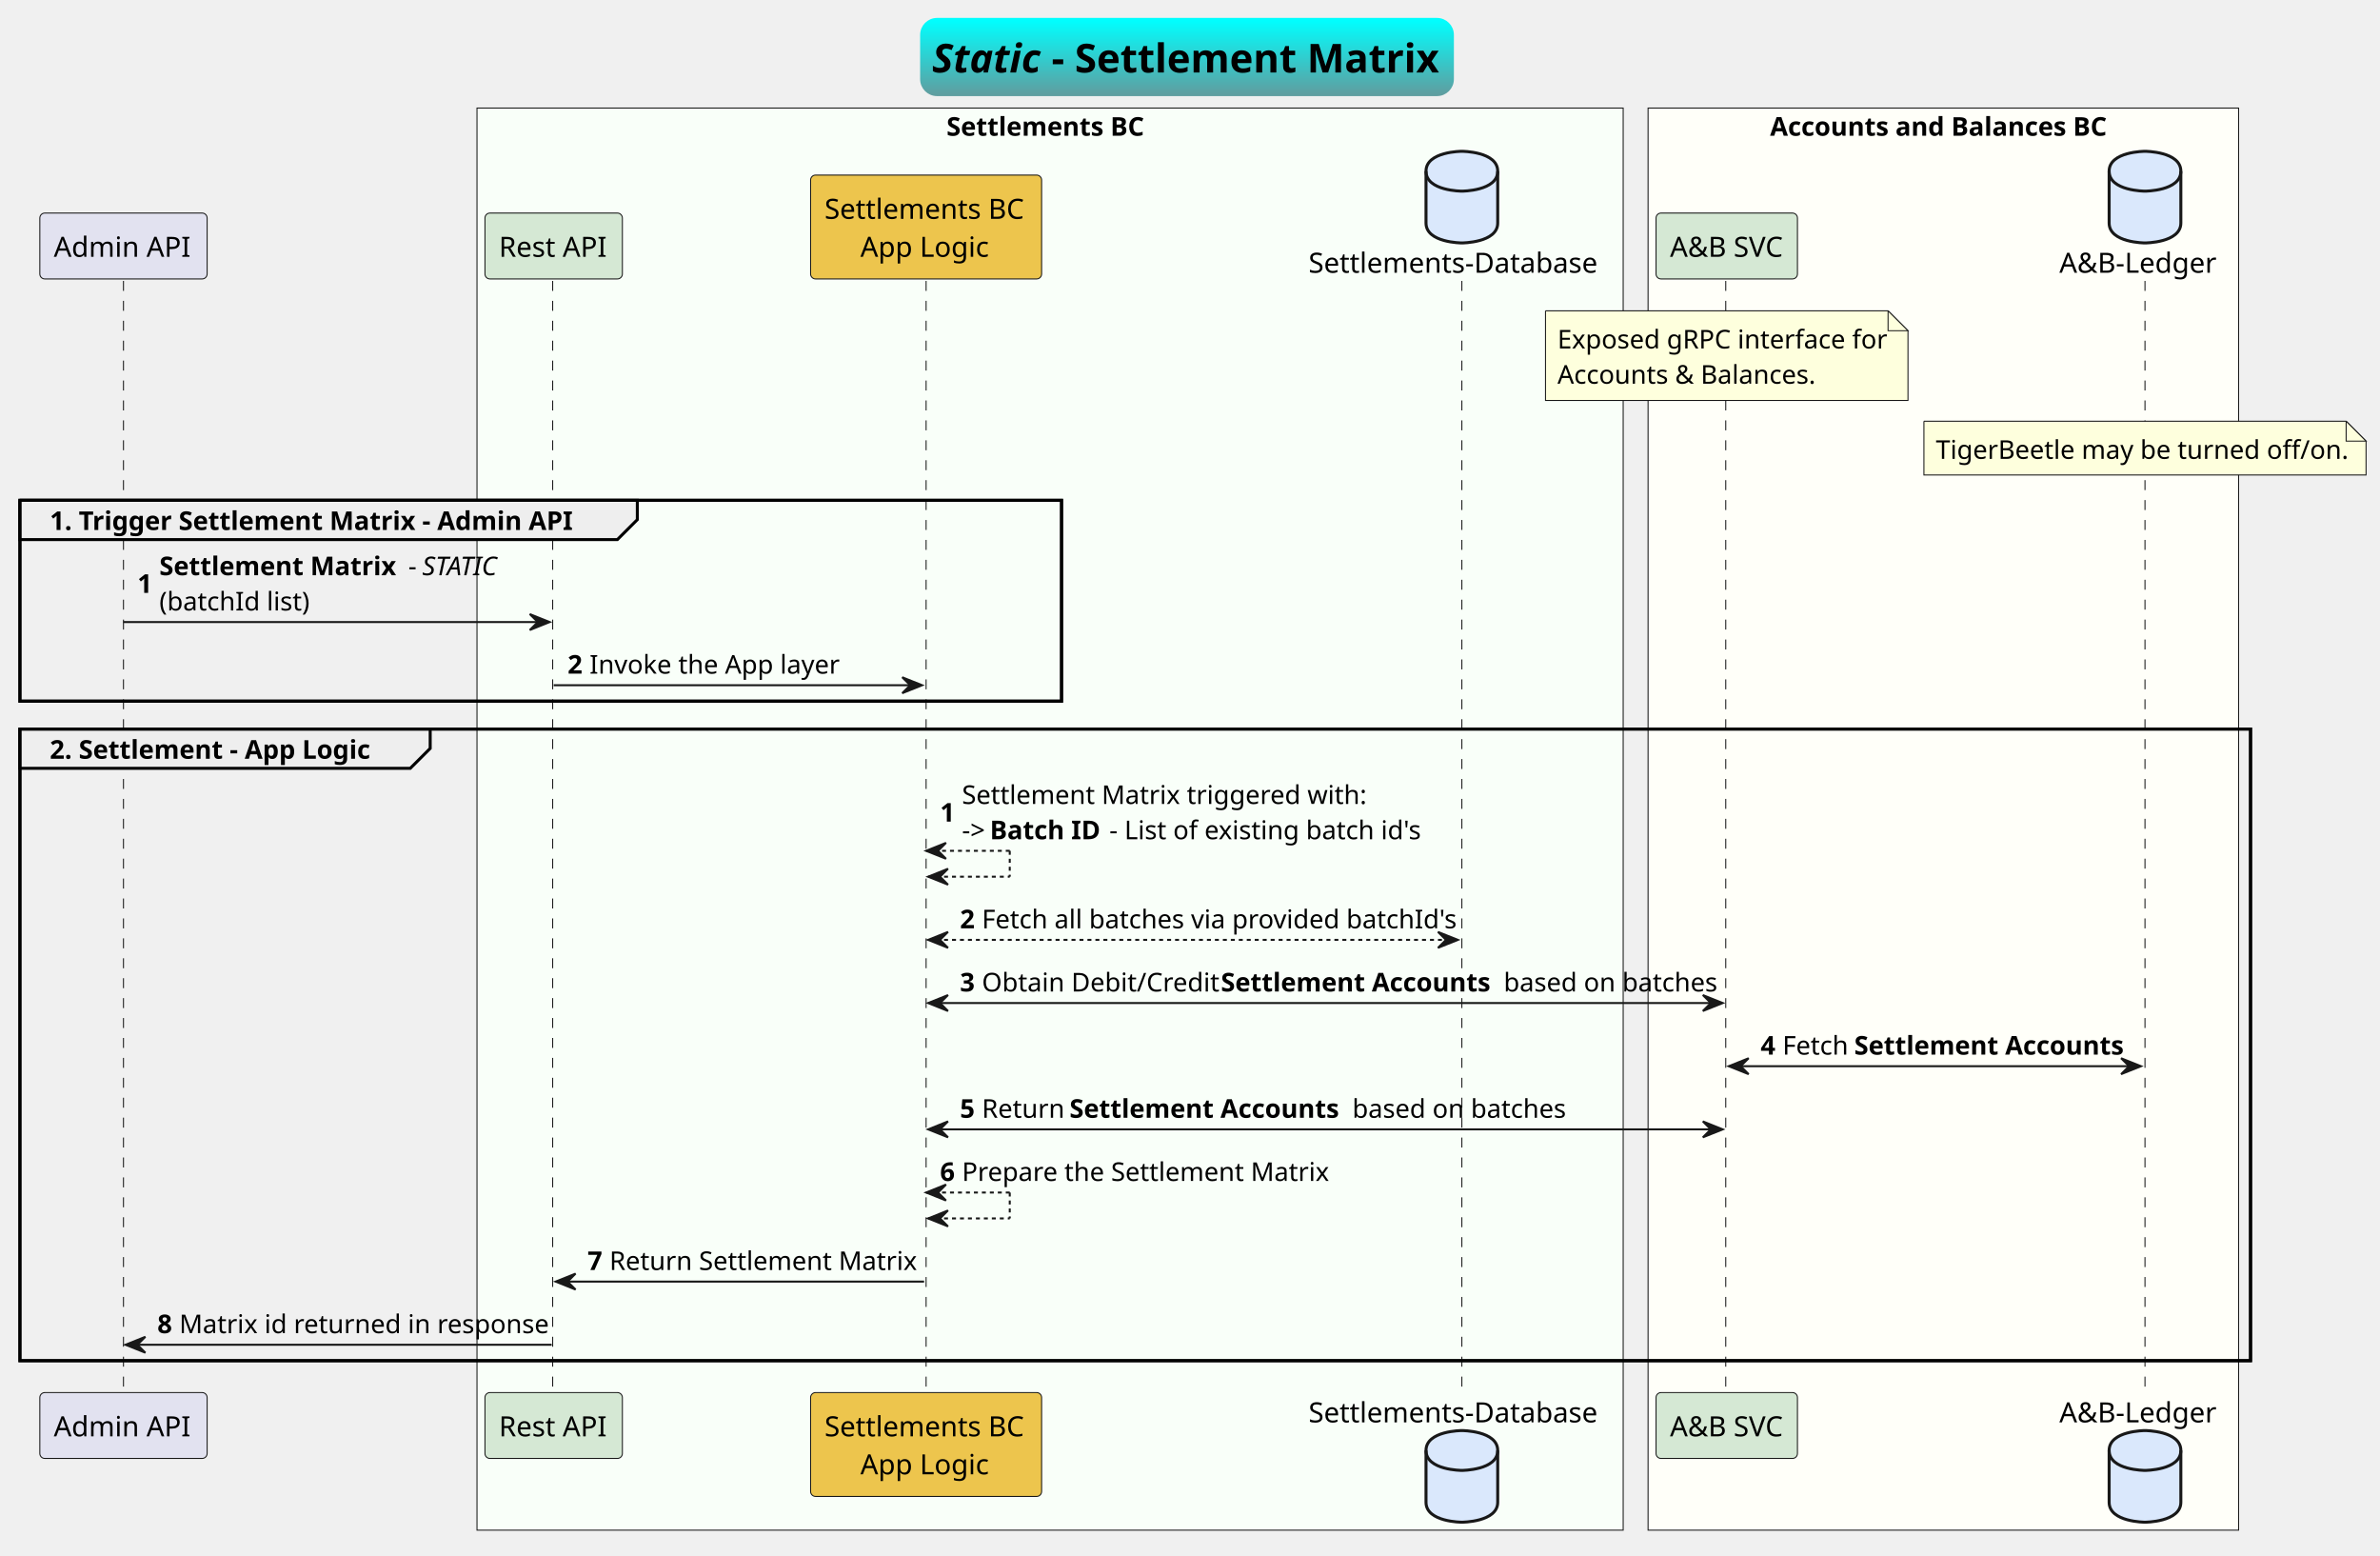
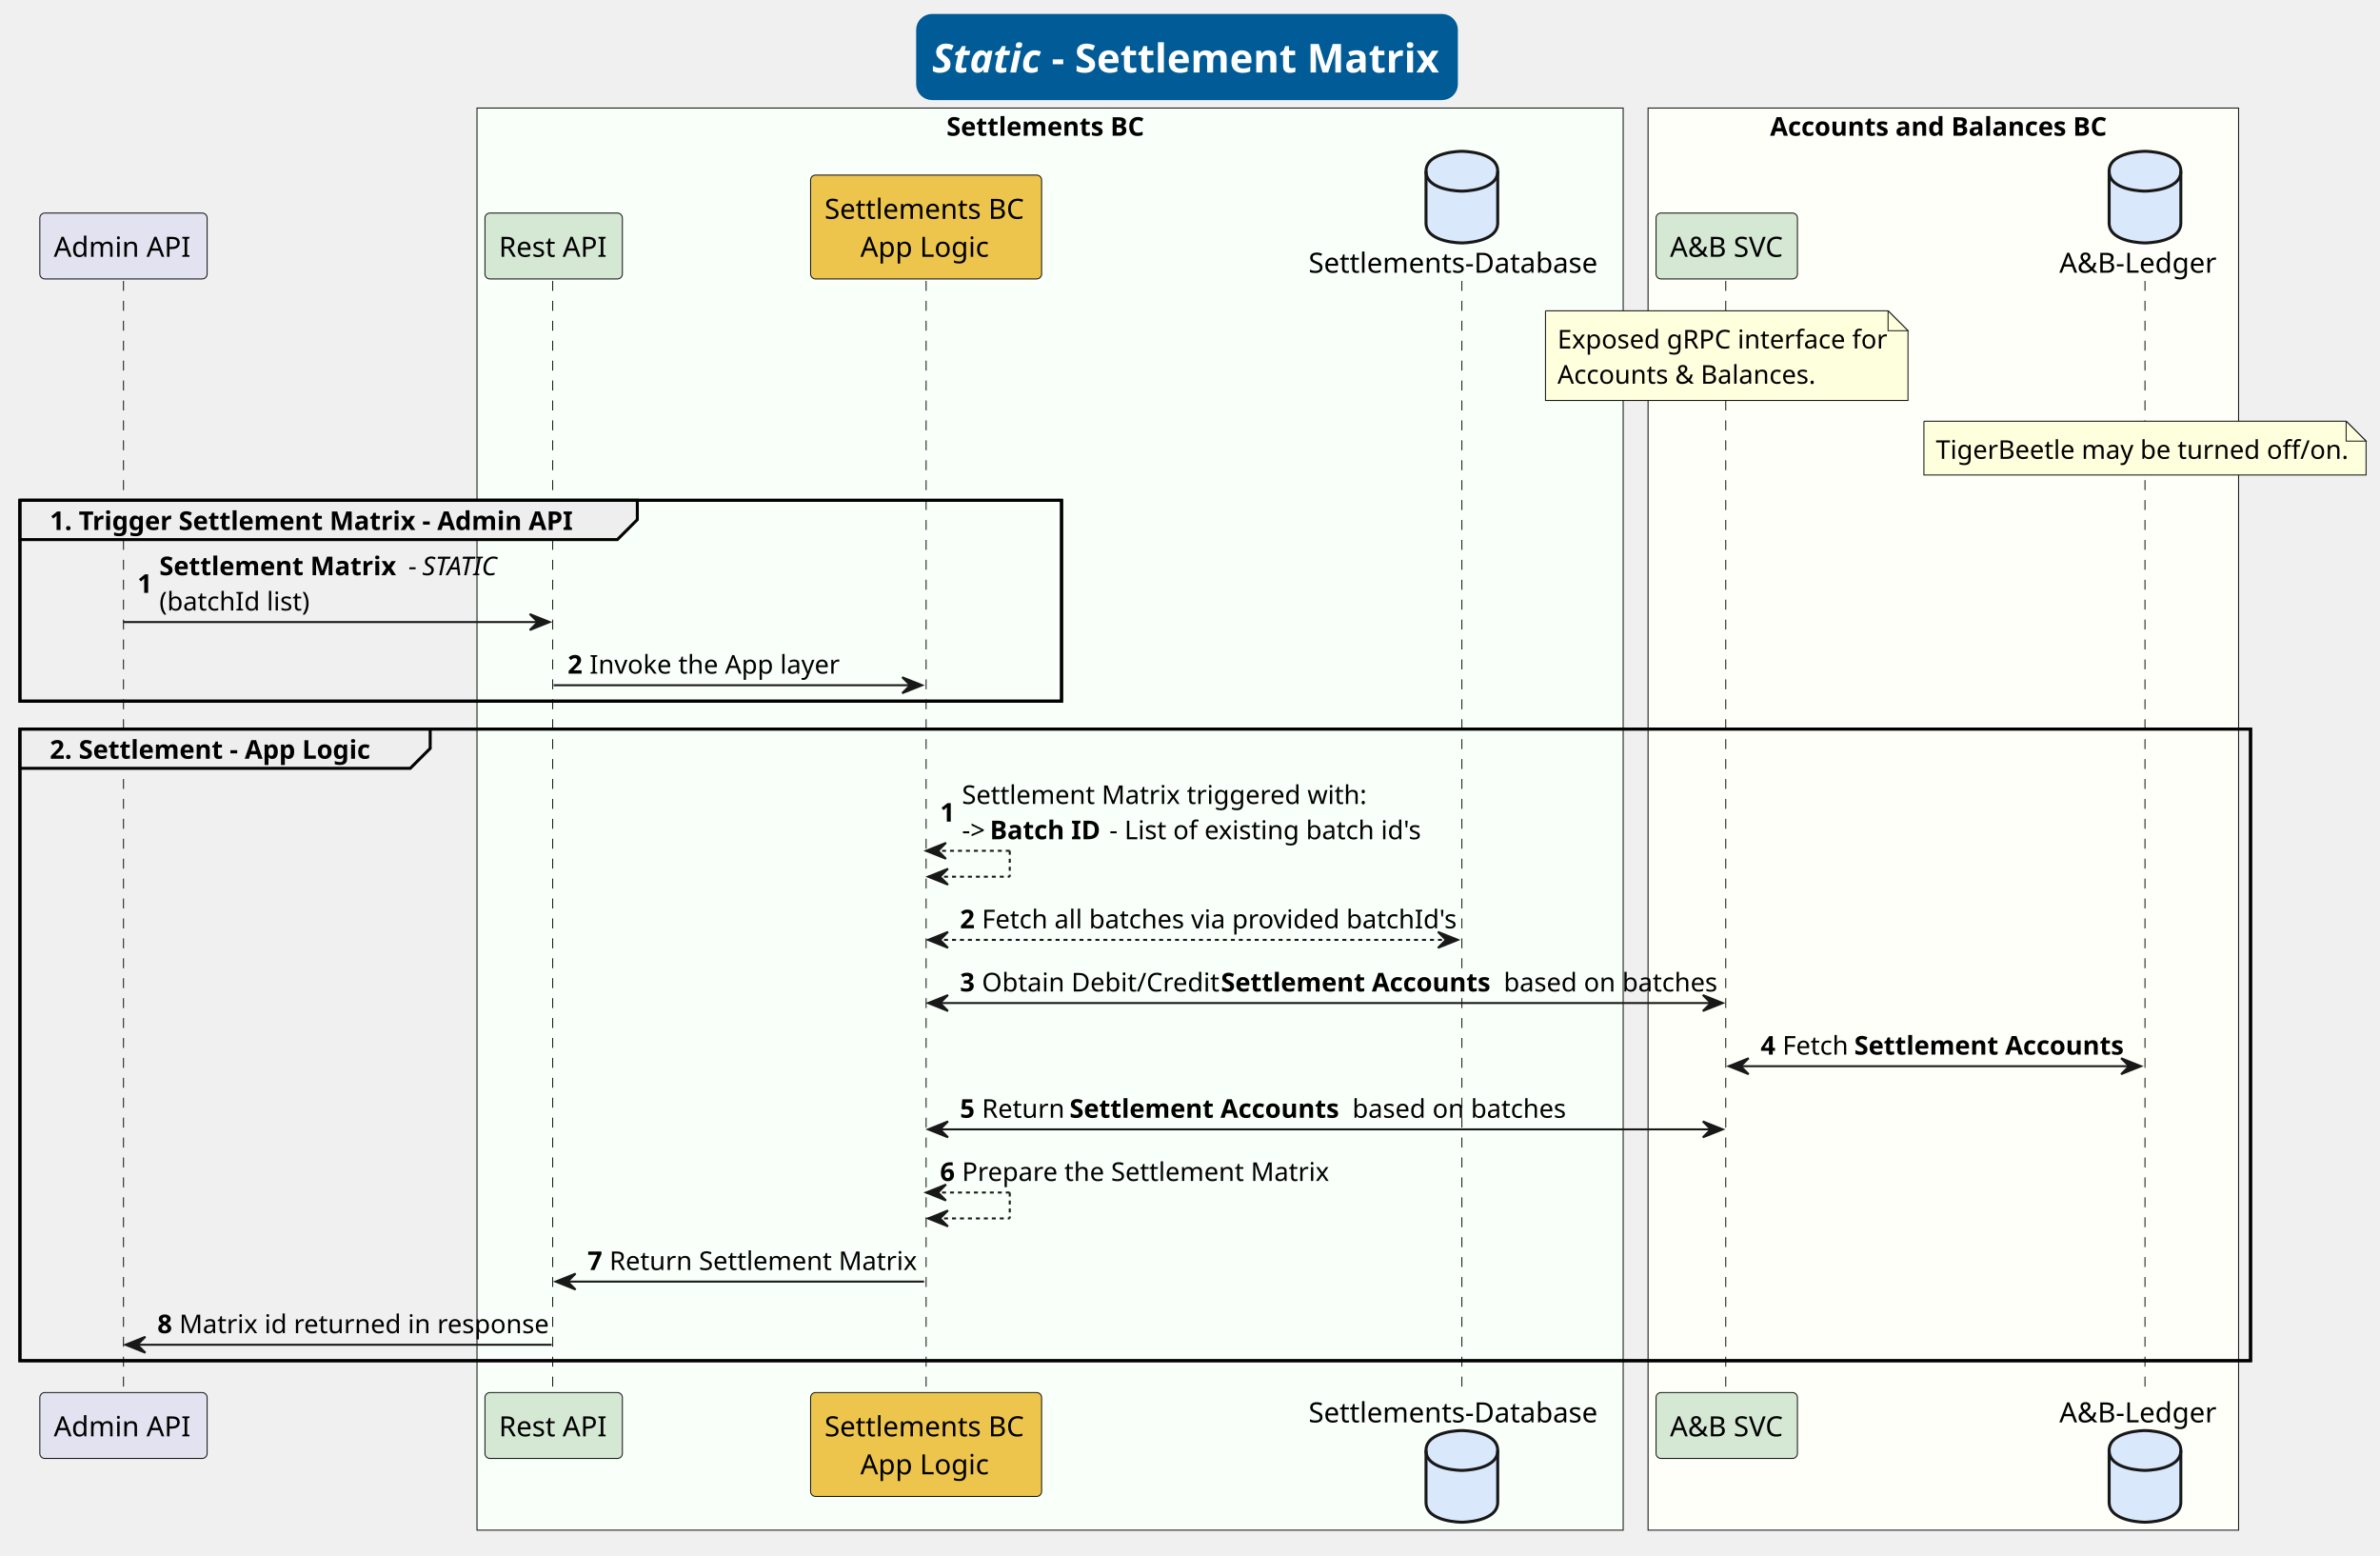
<svg xmlns="http://www.w3.org/2000/svg" contentStyleType="text/css" height="781px" preserveAspectRatio="none" style="width:1195px;height:781px;background:#FFFFFF;" version="1.1" viewBox="0 0 1195 781" width="1195px" zoomAndPan="magnify">
-   <defs>
-     <linearGradient id="gaywlpckz5tdw0" x1="50%" x2="50%" y1="0%" y2="100%">
-       <stop offset="0%" stop-color="#00FFFF" />
-       <stop offset="100%" stop-color="#5F9EA0" />
-     </linearGradient>
-   </defs>
+   <defs />
  <g>
-     <rect fill="url(#gaywlpckz5tdw0)" height="37.24" id="_title" rx="7.5" ry="7.5" style="stroke:url(#gaywlpckz5tdw0);stroke-width:2.0;" width="266" x="463" y="10" />
-     <text fill="#000000" font-family="sans-serif" font-size="20" font-style="italic" font-weight="bold" lengthAdjust="spacing" textLength="55" x="468" y="36.38">Static</text>
-     <text fill="#000000" font-family="sans-serif" font-size="20" font-weight="bold" lengthAdjust="spacing" textLength="196" x="528" y="36.38">- Settlement Matrix</text>
+     <rect fill="#005B96" height="37.24" id="_title" rx="5" ry="5" style="stroke:#005B96;stroke-width:6.0;" width="266" x="463" y="10" />
+     <text fill="#FFFFFF" font-family="sans-serif" font-size="20" font-style="italic" font-weight="bold" lengthAdjust="spacing" textLength="55" x="468" y="36.38">Static</text>
+     <text fill="#FFFFFF" font-family="sans-serif" font-size="20" font-weight="bold" lengthAdjust="spacing" textLength="196" x="528" y="36.38">- Settlement Matrix</text>
    <rect fill="#F9FFF9" height="713.844" style="stroke:#181818;stroke-width:0.5;" width="575.5" x="239.5" y="54.24" />
    <text fill="#000000" font-family="sans-serif" font-size="13" font-weight="bold" lengthAdjust="spacing" textLength="101" x="475.25" y="68.137">Settlements BC</text>
    <rect fill="#FFFFF9" height="713.844" style="stroke:#181818;stroke-width:0.5;" width="296.5" x="827.5" y="54.24" />
    <text fill="#000000" font-family="sans-serif" font-size="13" font-weight="bold" lengthAdjust="spacing" textLength="171" x="888.75" y="68.137">Accounts and Balances BC</text>
    <rect fill="none" height="100.824" style="stroke:#000000;stroke-width:1.5;" width="523" x="10" y="251.132" />
    <rect fill="none" height="317.06" style="stroke:#000000;stroke-width:1.5;" width="1120" x="10" y="365.956" />
    <line style="stroke:#181818;stroke-width:0.5;stroke-dasharray:5.0,5.0;" x1="62" x2="62" y1="141.014" y2="700.016" />
    <line style="stroke:#181818;stroke-width:0.5;stroke-dasharray:5.0,5.0;" x1="277.5" x2="277.5" y1="141.014" y2="700.016" />
    <line style="stroke:#181818;stroke-width:0.5;stroke-dasharray:5.0,5.0;" x1="465" x2="465" y1="141.014" y2="700.016" />
    <line style="stroke:#181818;stroke-width:0.5;stroke-dasharray:5.0,5.0;" x1="734" x2="734" y1="141.014" y2="700.016" />
    <line style="stroke:#181818;stroke-width:0.5;stroke-dasharray:5.0,5.0;" x1="866.5" x2="866.5" y1="141.014" y2="700.016" />
    <line style="stroke:#181818;stroke-width:0.5;stroke-dasharray:5.0,5.0;" x1="1077" x2="1077" y1="141.014" y2="700.016" />
    <rect fill="#E2E2F0" height="33.068" rx="2.5" ry="2.5" style="stroke:#181818;stroke-width:0.5;" width="84" x="20" y="106.946" />
    <text fill="#000000" font-family="sans-serif" font-size="14" lengthAdjust="spacing" textLength="70" x="27" y="128.912">Admin API</text>
    <rect fill="#E2E2F0" height="33.068" rx="2.5" ry="2.5" style="stroke:#181818;stroke-width:0.5;" width="84" x="20" y="699.016" />
    <text fill="#000000" font-family="sans-serif" font-size="14" lengthAdjust="spacing" textLength="70" x="27" y="720.982">Admin API</text>
    <rect fill="#D5E8D4" height="33.068" rx="2.5" ry="2.5" style="stroke:#181818;stroke-width:0.5;" width="69" x="243.5" y="106.946" />
    <text fill="#000000" font-family="sans-serif" font-size="14" lengthAdjust="spacing" textLength="55" x="250.5" y="128.912">Rest API</text>
    <rect fill="#D5E8D4" height="33.068" rx="2.5" ry="2.5" style="stroke:#181818;stroke-width:0.5;" width="69" x="243.5" y="699.016" />
    <text fill="#000000" font-family="sans-serif" font-size="14" lengthAdjust="spacing" textLength="55" x="250.5" y="720.982">Rest API</text>
    <rect fill="#EDC54D" height="52.136" rx="2.5" ry="2.5" style="stroke:#181818;stroke-width:0.5;" width="116" x="407" y="87.878" />
    <text fill="#000000" font-family="sans-serif" font-size="14" lengthAdjust="spacing" textLength="102" x="414" y="109.844">Settlements BC</text>
    <text fill="#000000" font-family="sans-serif" font-size="14" lengthAdjust="spacing" textLength="66" x="432" y="128.912">App Logic</text>
    <rect fill="#EDC54D" height="52.136" rx="2.5" ry="2.5" style="stroke:#181818;stroke-width:0.5;" width="116" x="407" y="699.016" />
    <text fill="#000000" font-family="sans-serif" font-size="14" lengthAdjust="spacing" textLength="102" x="414" y="720.982">Settlements BC</text>
    <text fill="#000000" font-family="sans-serif" font-size="14" lengthAdjust="spacing" textLength="66" x="432" y="740.05">App Logic</text>
    <text fill="#000000" font-family="sans-serif" font-size="14" lengthAdjust="spacing" textLength="148" x="657" y="136.912">Settlements-Database</text>
    <path d="M716,85.946 C716,75.946 734,75.946 734,75.946 C734,75.946 752,75.946 752,85.946 L752,111.946 C752,121.946 734,121.946 734,121.946 C734,121.946 716,121.946 716,111.946 L716,85.946 " fill="#DAE8FC" style="stroke:#181818;stroke-width:1.5;" />
    <path d="M716,85.946 C716,95.946 734,95.946 734,95.946 C734,95.946 752,95.946 752,85.946 " fill="none" style="stroke:#181818;stroke-width:1.5;" />
    <text fill="#000000" font-family="sans-serif" font-size="14" lengthAdjust="spacing" textLength="148" x="657" y="713.982">Settlements-Database</text>
    <path d="M716,728.084 C716,718.084 734,718.084 734,718.084 C734,718.084 752,718.084 752,728.084 L752,754.084 C752,764.084 734,764.084 734,764.084 C734,764.084 716,764.084 716,754.084 L716,728.084 " fill="#DAE8FC" style="stroke:#181818;stroke-width:1.5;" />
    <path d="M716,728.084 C716,738.084 734,738.084 734,738.084 C734,738.084 752,738.084 752,728.084 " fill="none" style="stroke:#181818;stroke-width:1.5;" />
    <rect fill="#D5E8D4" height="33.068" rx="2.5" ry="2.5" style="stroke:#181818;stroke-width:0.5;" width="71" x="831.5" y="106.946" />
    <text fill="#000000" font-family="sans-serif" font-size="14" lengthAdjust="spacing" textLength="57" x="838.5" y="128.912">A&amp;B SVC</text>
    <rect fill="#D5E8D4" height="33.068" rx="2.5" ry="2.5" style="stroke:#181818;stroke-width:0.5;" width="71" x="831.5" y="699.016" />
    <text fill="#000000" font-family="sans-serif" font-size="14" lengthAdjust="spacing" textLength="57" x="838.5" y="720.982">A&amp;B SVC</text>
    <text fill="#000000" font-family="sans-serif" font-size="14" lengthAdjust="spacing" textLength="80" x="1034" y="136.912">A&amp;B-Ledger</text>
    <path d="M1059,85.946 C1059,75.946 1077,75.946 1077,75.946 C1077,75.946 1095,75.946 1095,85.946 L1095,111.946 C1095,121.946 1077,121.946 1077,121.946 C1077,121.946 1059,121.946 1059,111.946 L1059,85.946 " fill="#DAE8FC" style="stroke:#181818;stroke-width:1.5;" />
    <path d="M1059,85.946 C1059,95.946 1077,95.946 1077,95.946 C1077,95.946 1095,95.946 1095,85.946 " fill="none" style="stroke:#181818;stroke-width:1.5;" />
    <text fill="#000000" font-family="sans-serif" font-size="14" lengthAdjust="spacing" textLength="80" x="1034" y="713.982">A&amp;B-Ledger</text>
    <path d="M1059,728.084 C1059,718.084 1077,718.084 1077,718.084 C1077,718.084 1095,718.084 1095,728.084 L1095,754.084 C1095,764.084 1077,764.084 1077,764.084 C1077,764.084 1059,764.084 1059,754.084 L1059,728.084 " fill="#DAE8FC" style="stroke:#181818;stroke-width:1.5;" />
    <path d="M1059,728.084 C1059,738.084 1077,738.084 1077,738.084 C1077,738.084 1095,738.084 1095,728.084 " fill="none" style="stroke:#181818;stroke-width:1.5;" />
    <path d="M776,156.014 L776,201.014 L958,201.014 L958,166.014 L948,156.014 L776,156.014 " fill="#FEFFDD" style="stroke:#181818;stroke-width:0.5;" />
    <path d="M948,156.014 L948,166.014 L958,166.014 L948,156.014 " fill="#FEFFDD" style="stroke:#181818;stroke-width:0.5;" />
    <text fill="#000000" font-family="sans-serif" font-size="13" lengthAdjust="spacing" textLength="161" x="782" y="174.911">Exposed gRPC interface for</text>
    <text fill="#000000" font-family="sans-serif" font-size="13" lengthAdjust="spacing" textLength="126" x="782" y="192.617">Accounts &amp; Balances.</text>
    <path d="M966,211.426 L966,238.426 L1188,238.426 L1188,221.426 L1178,211.426 L966,211.426 " fill="#FEFFDD" style="stroke:#181818;stroke-width:0.5;" />
    <path d="M1178,211.426 L1178,221.426 L1188,221.426 L1178,211.426 " fill="#FEFFDD" style="stroke:#181818;stroke-width:0.5;" />
    <text fill="#000000" font-family="sans-serif" font-size="13" lengthAdjust="spacing" textLength="201" x="972" y="230.323">TigerBeetle may be turned off/on.</text>
    <path d="M10,251.132 L320,251.132 L320,260.838 L310,270.838 L10,270.838 L10,251.132 " fill="#EEEEEE" style="stroke:#000000;stroke-width:1.5;" />
    <rect fill="none" height="100.824" style="stroke:#000000;stroke-width:1.5;" width="523" x="10" y="251.132" />
    <text fill="#000000" font-family="sans-serif" font-size="13" font-weight="bold" lengthAdjust="spacing" textLength="265" x="25" y="266.029">1. Trigger Settlement Matrix - Admin API</text>
    <polygon fill="#181818" points="266,308.25,276,312.25,266,316.25,270,312.25" style="stroke:#181818;stroke-width:1.0;" />
    <line style="stroke:#181818;stroke-width:1.0;" x1="62" x2="272" y1="312.25" y2="312.25" />
    <text fill="#000000" font-family="sans-serif" font-size="13" font-weight="bold" lengthAdjust="spacing" textLength="7" x="69" y="297.588">1</text>
    <text fill="#000000" font-family="sans-serif" font-size="13" font-weight="bold" lengthAdjust="spacing" textLength="122" x="80" y="288.735">Settlement Matrix</text>
    <text fill="#000000" font-family="sans-serif" font-size="13" lengthAdjust="spacing" textLength="4" x="205" y="288.735">-</text>
    <text fill="#000000" font-family="sans-serif" font-size="13" font-style="italic" lengthAdjust="spacing" textLength="40" x="212" y="288.735">STATIC</text>
    <text fill="#000000" font-family="sans-serif" font-size="13" lengthAdjust="spacing" textLength="74" x="80" y="306.441">(batchId list)</text>
    <polygon fill="#181818" points="453,339.956,463,343.956,453,347.956,457,343.956" style="stroke:#181818;stroke-width:1.0;" />
    <line style="stroke:#181818;stroke-width:1.0;" x1="278" x2="459" y1="343.956" y2="343.956" />
    <text fill="#000000" font-family="sans-serif" font-size="13" font-weight="bold" lengthAdjust="spacing" textLength="7" x="285" y="338.147">2</text>
    <text fill="#000000" font-family="sans-serif" font-size="13" lengthAdjust="spacing" textLength="123" x="296" y="338.147">Invoke the App layer</text>
    <path d="M10,365.956 L216,365.956 L216,375.662 L206,385.662 L10,385.662 L10,365.956 " fill="#EEEEEE" style="stroke:#000000;stroke-width:1.5;" />
    <rect fill="none" height="317.06" style="stroke:#000000;stroke-width:1.5;" width="1120" x="10" y="365.956" />
    <text fill="#000000" font-family="sans-serif" font-size="13" font-weight="bold" lengthAdjust="spacing" textLength="161" x="25" y="380.853">2. Settlement - App Logic</text>
    <line style="stroke:#181818;stroke-width:1.0;stroke-dasharray:2.0,2.0;" x1="465" x2="507" y1="427.074" y2="427.074" />
    <line style="stroke:#181818;stroke-width:1.0;stroke-dasharray:2.0,2.0;" x1="507" x2="507" y1="427.074" y2="440.074" />
    <line style="stroke:#181818;stroke-width:1.0;stroke-dasharray:2.0,2.0;" x1="466" x2="507" y1="440.074" y2="440.074" />
    <polygon fill="#181818" points="475,423.074,465,427.074,475,431.074,471,427.074" style="stroke:#181818;stroke-width:1.0;" />
    <polygon fill="#181818" points="476,436.074,466,440.074,476,444.074,472,440.074" style="stroke:#181818;stroke-width:1.0;" />
    <text fill="#000000" font-family="sans-serif" font-size="13" font-weight="bold" lengthAdjust="spacing" textLength="7" x="472" y="412.412">1</text>
    <text fill="#000000" font-family="sans-serif" font-size="13" lengthAdjust="spacing" textLength="199" x="483" y="403.559">Settlement Matrix triggered with:</text>
    <text fill="#000000" font-family="sans-serif" font-size="13" lengthAdjust="spacing" textLength="11" x="483" y="421.265">-&gt;</text>
    <text fill="#000000" font-family="sans-serif" font-size="13" font-weight="bold" lengthAdjust="spacing" textLength="57" x="497" y="421.265">Batch ID</text>
    <text fill="#000000" font-family="sans-serif" font-size="13" lengthAdjust="spacing" textLength="153" x="557" y="421.265">- List of existing batch id's</text>
    <polygon fill="#181818" points="476,467.78,466,471.78,476,475.78,472,471.78" style="stroke:#181818;stroke-width:1.0;" />
    <polygon fill="#181818" points="722,467.78,732,471.78,722,475.78,726,471.78" style="stroke:#181818;stroke-width:1.0;" />
    <line style="stroke:#181818;stroke-width:1.0;stroke-dasharray:2.0,2.0;" x1="470" x2="728" y1="471.78" y2="471.78" />
    <text fill="#000000" font-family="sans-serif" font-size="13" font-weight="bold" lengthAdjust="spacing" textLength="7" x="482" y="465.971">2</text>
    <text fill="#000000" font-family="sans-serif" font-size="13" lengthAdjust="spacing" textLength="234" x="493" y="465.971">Fetch all batches via provided batchId's</text>
    <polygon fill="#181818" points="476,499.486,466,503.486,476,507.486,472,503.486" style="stroke:#181818;stroke-width:1.0;" />
    <polygon fill="#181818" points="855,499.486,865,503.486,855,507.486,859,503.486" style="stroke:#181818;stroke-width:1.0;" />
    <line style="stroke:#181818;stroke-width:1.0;" x1="470" x2="861" y1="503.486" y2="503.486" />
    <text fill="#000000" font-family="sans-serif" font-size="13" font-weight="bold" lengthAdjust="spacing" textLength="7" x="482" y="497.677">3</text>
    <text fill="#000000" font-family="sans-serif" font-size="13" lengthAdjust="spacing" textLength="117" x="493" y="497.677">Obtain Debit/Credit</text>
    <text fill="#000000" font-family="sans-serif" font-size="13" font-weight="bold" lengthAdjust="spacing" textLength="139" x="613" y="497.677">Settlement Accounts</text>
    <text fill="#000000" font-family="sans-serif" font-size="13" lengthAdjust="spacing" textLength="105" x="755" y="497.677">based on batches</text>
    <polygon fill="#181818" points="878,531.192,868,535.192,878,539.192,874,535.192" style="stroke:#181818;stroke-width:1.0;" />
    <polygon fill="#181818" points="1065,531.192,1075,535.192,1065,539.192,1069,535.192" style="stroke:#181818;stroke-width:1.0;" />
    <line style="stroke:#181818;stroke-width:1.0;" x1="872" x2="1071" y1="535.192" y2="535.192" />
    <text fill="#000000" font-family="sans-serif" font-size="13" font-weight="bold" lengthAdjust="spacing" textLength="7" x="884" y="529.383">4</text>
    <text fill="#000000" font-family="sans-serif" font-size="13" lengthAdjust="spacing" textLength="33" x="895" y="529.383">Fetch</text>
    <text fill="#000000" font-family="sans-serif" font-size="13" font-weight="bold" lengthAdjust="spacing" textLength="139" x="931" y="529.383">Settlement Accounts</text>
    <polygon fill="#181818" points="476,562.898,466,566.898,476,570.898,472,566.898" style="stroke:#181818;stroke-width:1.0;" />
    <polygon fill="#181818" points="855,562.898,865,566.898,855,570.898,859,566.898" style="stroke:#181818;stroke-width:1.0;" />
    <line style="stroke:#181818;stroke-width:1.0;" x1="470" x2="861" y1="566.898" y2="566.898" />
    <text fill="#000000" font-family="sans-serif" font-size="13" font-weight="bold" lengthAdjust="spacing" textLength="7" x="482" y="561.089">5</text>
    <text fill="#000000" font-family="sans-serif" font-size="13" lengthAdjust="spacing" textLength="41" x="493" y="561.089">Return</text>
    <text fill="#000000" font-family="sans-serif" font-size="13" font-weight="bold" lengthAdjust="spacing" textLength="139" x="537" y="561.089">Settlement Accounts</text>
    <text fill="#000000" font-family="sans-serif" font-size="13" lengthAdjust="spacing" textLength="105" x="679" y="561.089">based on batches</text>
    <line style="stroke:#181818;stroke-width:1.0;stroke-dasharray:2.0,2.0;" x1="465" x2="507" y1="598.604" y2="598.604" />
    <line style="stroke:#181818;stroke-width:1.0;stroke-dasharray:2.0,2.0;" x1="507" x2="507" y1="598.604" y2="611.604" />
    <line style="stroke:#181818;stroke-width:1.0;stroke-dasharray:2.0,2.0;" x1="466" x2="507" y1="611.604" y2="611.604" />
    <polygon fill="#181818" points="475,594.604,465,598.604,475,602.604,471,598.604" style="stroke:#181818;stroke-width:1.0;" />
    <polygon fill="#181818" points="476,607.604,466,611.604,476,615.604,472,611.604" style="stroke:#181818;stroke-width:1.0;" />
    <text fill="#000000" font-family="sans-serif" font-size="13" font-weight="bold" lengthAdjust="spacing" textLength="7" x="472" y="592.795">6</text>
    <text fill="#000000" font-family="sans-serif" font-size="13" lengthAdjust="spacing" textLength="181" x="483" y="592.795">Prepare the Settlement Matrix</text>
    <polygon fill="#181818" points="289,639.31,279,643.31,289,647.31,285,643.31" style="stroke:#181818;stroke-width:1.0;" />
    <line style="stroke:#181818;stroke-width:1.0;" x1="283" x2="464" y1="643.31" y2="643.31" />
    <text fill="#000000" font-family="sans-serif" font-size="13" font-weight="bold" lengthAdjust="spacing" textLength="7" x="295" y="637.501">7</text>
    <text fill="#000000" font-family="sans-serif" font-size="13" lengthAdjust="spacing" textLength="152" x="306" y="637.501">Return Settlement Matrix</text>
    <polygon fill="#181818" points="73,671.016,63,675.016,73,679.016,69,675.016" style="stroke:#181818;stroke-width:1.0;" />
    <line style="stroke:#181818;stroke-width:1.0;" x1="67" x2="277" y1="675.016" y2="675.016" />
    <text fill="#000000" font-family="sans-serif" font-size="13" font-weight="bold" lengthAdjust="spacing" textLength="7" x="79" y="669.207">8</text>
    <text fill="#000000" font-family="sans-serif" font-size="13" lengthAdjust="spacing" textLength="181" x="90" y="669.207">Matrix id returned in response</text>
  </g>
</svg>
